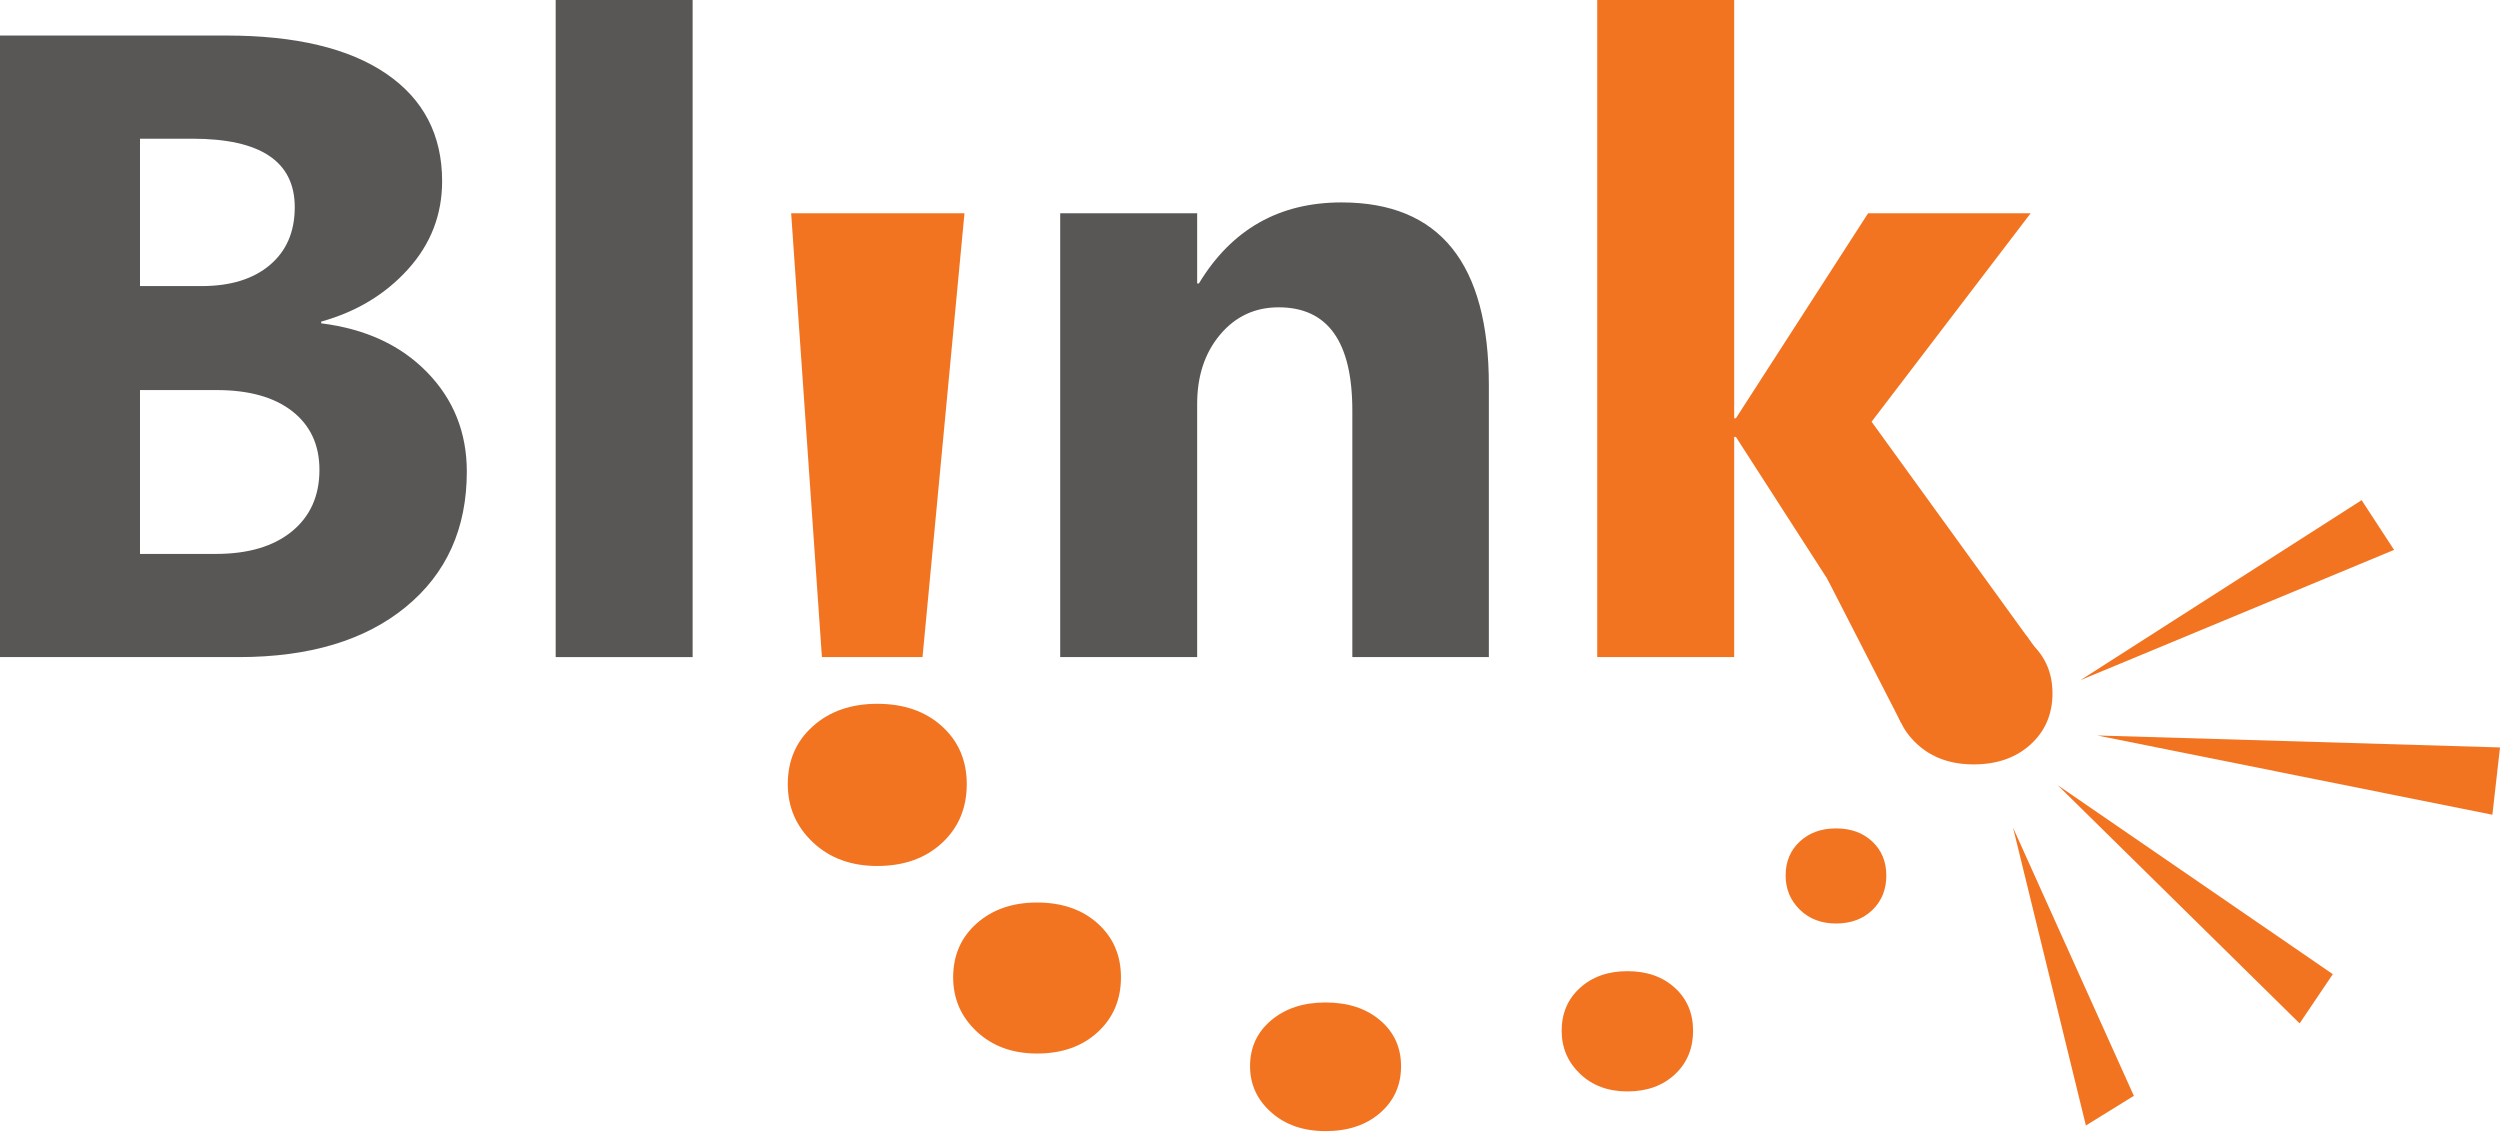
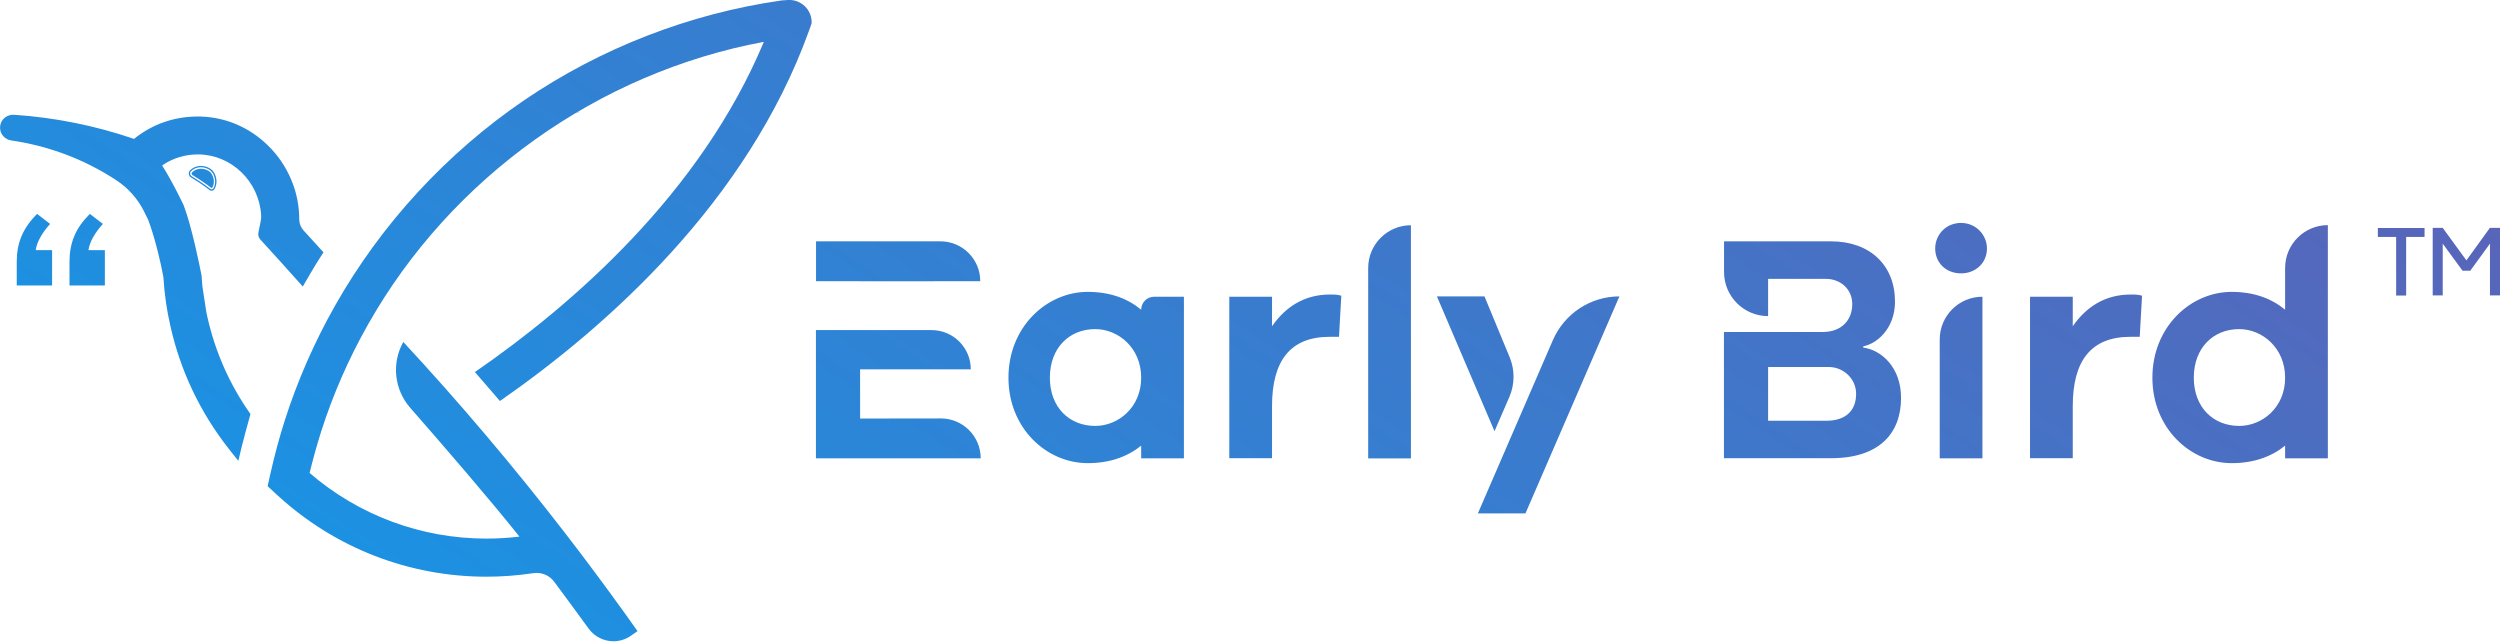
- <svg xmlns="http://www.w3.org/2000/svg" version="1.1" id="Layer_1" x="0px" y="0px" viewBox="0 0 1286.69 582.16" style="enable-background:new 0 0 1286.69 582.16;" xml:space="preserve">
+ <svg xmlns="http://www.w3.org/2000/svg" version="1.1" id="Layer_1" x="0px" y="0px" viewBox="0 0 2269.8 582.2" style="enable-background:new 0 0 2269.8 582.2;" xml:space="preserve">
  <style type="text/css">
- 	.st0{fill:#F27421;}
- 	.st1{fill:#595756;}
+ 	.st0{fill:url(#SVGID_1_);}
</style>
-   <g>
-     <polygon class="st0" points="1079.4,378.53 1286.69,384.69 1282.77,419.33  " />
-     <polyline class="st0" points="1183.56,526.72 1059.02,404.1 1200.64,501.38  " />
-     <polyline class="st0" points="1232.17,283.02 1070.77,350.05 1215.47,257.42  " />
-     <polyline class="st0" points="1073.56,579.27 1036.07,425.99 1098.24,563.99  " />
-     <path class="st1" d="M0,338.19V18.29h116.45c35.69,0,63.13,6.55,82.32,19.63c19.18,13.09,28.78,31.53,28.78,55.32   c0,17.25-5.84,32.35-17.51,45.29c-11.68,12.94-26.58,21.94-44.73,26.99v0.89c22.75,2.83,40.94,11.23,54.54,25.21   c13.61,13.98,20.41,31.01,20.41,51.09c0,29.3-10.48,52.54-31.45,69.71s-49.6,25.77-85.89,25.77H0z M72.05,71.39v75.85h31.68   c14.87,0,26.58-3.6,35.14-10.82c8.55-7.21,12.83-17.14,12.83-29.78c0-23.5-17.55-35.25-52.65-35.25H72.05z M72.05,200.77v84.32   h39.04c16.65,0,29.7-3.87,39.15-11.6c9.44-7.73,14.17-18.29,14.17-31.68c0-12.79-4.65-22.83-13.94-30.12   c-9.3-7.28-22.27-10.93-38.93-10.93H72.05z" />
-     <path class="st1" d="M356.48,338.19h-70.49V0h70.49V338.19z" />
-     <path class="st0" d="M451.51,445.7c-13.5,0-24.55-4.07-33.15-12.2c-8.6-8.13-12.91-18.11-12.91-29.92   c0-12.16,4.3-22.09,12.91-29.79c8.6-7.71,19.65-11.56,33.15-11.56c13.66,0,24.76,3.85,33.28,11.56   c8.52,7.71,12.78,17.64,12.78,29.79c0,12.33-4.26,22.43-12.78,30.31C476.27,441.76,465.18,445.7,451.51,445.7z" />
-     <path class="st0" d="M533.75,542.23c-12.65,0-23.01-3.79-31.08-11.36c-8.07-7.57-12.1-16.86-12.1-27.86   c0-11.32,4.03-20.57,12.1-27.74c8.07-7.17,18.42-10.76,31.08-10.76c12.81,0,23.21,3.59,31.2,10.76   c7.99,7.17,11.98,16.42,11.98,27.74c0,11.48-4,20.89-11.98,28.22C556.96,538.57,546.56,542.23,533.75,542.23z" />
-     <path class="st0" d="M682.23,582.16c-11.39,0-20.71-3.22-27.97-9.68c-7.26-6.45-10.89-14.36-10.89-23.73   c0-9.64,3.63-17.52,10.89-23.63s16.58-9.17,27.97-9.17c11.53,0,20.89,3.06,28.08,9.17c7.19,6.11,10.78,13.99,10.78,23.63   c0,9.78-3.6,17.79-10.78,24.04C703.12,579.04,693.76,582.16,682.23,582.16z" />
-     <path class="st0" d="M837.57,561.73c-9.91,0-18.03-3.01-24.34-9.05c-6.32-6.03-9.48-13.42-9.48-22.18c0-9.01,3.16-16.38,9.48-22.09   c6.32-5.71,14.43-8.57,24.34-8.57c10.04,0,18.18,2.86,24.44,8.57c6.26,5.71,9.38,13.08,9.38,22.09c0,9.14-3.13,16.63-9.38,22.47   C855.75,558.81,847.6,561.73,837.57,561.73z" />
-     <path class="st0" d="M944.93,475.3c-7.59,0-13.81-2.38-18.65-7.15c-4.84-4.77-7.26-10.62-7.26-17.54c0-7.13,2.42-12.95,7.26-17.47   c4.84-4.52,11.05-6.78,18.65-6.78c7.69,0,13.93,2.26,18.72,6.78c4.79,4.52,7.19,10.34,7.19,17.47c0,7.23-2.4,13.15-7.19,17.77   C958.86,472.99,952.62,475.3,944.93,475.3z" />
-     <path class="st0" d="M1015.75,393.42c-11.9,0-21.64-3.53-29.22-10.6c-7.58-7.06-11.38-15.73-11.38-25.99   c0-10.56,3.79-19.18,11.38-25.88s17.32-10.04,29.22-10.04c12.05,0,21.82,3.35,29.34,10.04c7.51,6.69,11.27,15.32,11.27,25.88   c0,10.71-3.76,19.48-11.27,26.32C1037.57,390,1027.79,393.42,1015.75,393.42z" />
-     <polygon class="st0" points="474.8,338.19 423.02,338.19 407.19,109.76 496.39,109.76  " />
-     <path class="st1" d="M766.28,338.19h-70.27V211.26c0-35.39-12.64-53.09-37.92-53.09c-12.2,0-22.23,4.68-30.12,14.05   c-7.88,9.37-11.82,21.27-11.82,35.69v130.28h-70.49V109.76h70.49v36.14h0.89c16.8-27.81,41.27-41.72,73.39-41.72   c50.56,0,75.85,31.38,75.85,94.14V338.19z" />
-     <path class="st0" d="M1050.93,338.19h-84.55l-72.95-113.32h-0.89v113.32h-70.49V0h70.49v215.27h0.89l68.04-105.52h83.66   l-81.87,107.3L1050.93,338.19z" />
-     <polygon class="st0" points="940.45,297.9 978.44,371.99 1050.03,337.95 1042.93,327.14  " />
-   </g>
+   <linearGradient id="SVGID_1_" gradientUnits="userSpaceOnUse" x1="1463.968" y1="820.828" x2="752.351" y2="-274.967" gradientTransform="matrix(1 0 0 -1 0 504.443)">
+     <stop offset="0" style="stop-color:#5865B9" />
+     <stop offset="1" style="stop-color:#1C91E2" />
+   </linearGradient>
+   <path class="st0" d="M1047.9,269.4c-6.5,0-11.8,5.3-11.8,11.8c-12.4-10.3-28.5-16.2-48.5-16.2c-37.3,0-72,31.8-72,77.9  s34.7,77.6,72,77.6c20,0,36.2-5.9,48.5-15.9v11.5h38.8V269.4L1047.9,269.4L1047.9,269.4z M994.4,386.7c-23.5,0-41.2-16.8-41.2-43.8  s17.6-44.1,41.2-44.1c20.9,0,41.7,17,41.7,44.1C1036.1,370,1015.2,386.7,994.4,386.7z M1217.8,268.5l-2.1,37.3h-8.5  c-35.9,0-52.3,22-52.3,62.9v47.3h-38.8V269.4h38.8v26.8c11.8-17,28.8-28.8,52.6-28.8C1211.3,267.4,1214.3,267.4,1217.8,268.5z   M1242.2,416.1V243.3c0-21.4,17.4-38.8,38.8-38.8l0,0v211.7H1242.2z M1804,225.6c0,12.9-10,22.6-23.5,22.6  c-13.8,0-23.5-9.7-23.5-22.6c0-12.4,9.7-23.2,23.5-23.2C1794,202.4,1804,213.3,1804,225.6z M1761.1,416.1V308.2  c0-21.4,17.4-38.8,38.8-38.8l0,0v146.7H1761.1z M1944.8,268.5l-2.1,37.3h-8.5c-35.9,0-52.3,22-52.3,62.9v47.3h-38.8V269.4h38.8v26.8  c11.8-17,28.8-28.8,52.6-28.8C1938.3,267.4,1941.3,267.4,1944.8,268.5z M2074.7,243.3v37.9c-12.4-10.3-28.5-16.2-48.5-16.2  c-37.3,0-72,31.8-72,77.9s34.7,77.6,72,77.6c20,0,36.2-5.9,48.5-15.9v11.5h38.8V204.4C2092.1,204.4,2074.7,221.8,2074.7,243.3z   M2033,386.7c-23.5,0-41.2-16.8-41.2-43.8s17.6-44.1,41.2-44.1c20.9,0,41.7,17,41.7,44.1C2074.8,370,2053.9,386.7,2033,386.7z   M2175.5,215.1h-16.6v-8.1h42.4v8.1h-16.7v53.2h-9.1V215.1z M2260.6,206.9h9.2v61.3h-9.1v-47l-17.9,24.6h-7l-18-24.6v47h-9.1v-61.3  h9.1l21.5,29.5L2260.6,206.9z M780.9,255.4L780.9,255.4l109.1-0.1l0,0c0-20-16.2-36.2-36.2-36.2H740.9v36.2H780.9z M780.9,380v-44.7  h100.5l0,0c0-19.6-15.9-35.6-35.6-35.6h-24.5h-40.5h-40v116.4h149.6l0,0c0-20-16.2-36.2-36.2-36.2L780.9,380L780.9,380z   M1691.7,315.6v-1.2c11.8-2.1,28.8-15.6,28.8-40.6c0-32.9-22.6-54.7-58.2-54.7h-97V247c0,22.1,17.9,40,40,40v-33.8h52.6  c12.9,0,23.8,9.1,23.8,22.9c0,15.3-10.6,25.3-26.5,25.3h-33.4h-16.6h-40v114.6h97.3c43.8,0,63.5-22.6,63.5-54.7  C1726.1,333.5,1707.9,317.6,1691.7,315.6z M1658.2,382h-52.9v-48.8h55c13.5,0,24.9,10.8,24.9,24.3  C1685.3,372.3,1676.2,382,1658.2,382z M526,101.3c-1.1,0.7-2.2,1.3-3.4,2c1.2-0.6,2.3-1.2,3.5-1.7C526.1,101.5,526,101.4,526,101.3z   M715.4,0l-5.9,0.4l-0.5,0.1c-83,11.9-163.5,43.2-232.8,90.3c-70.5,48-130,112.5-172,186.7c-18.7,33-34.1,68.1-45.7,104.4  c-4.9,15.4-9.2,31.2-12.7,47c-0.2,1-0.4,1.9-0.7,2.9l-2.1,9.6l7.2,6.7c0.7,0.6,1.4,1.3,2.2,2c51.8,47.4,118.9,73.5,189.2,73.5  c14.2,0,28.5-1.1,42.5-3.2c7.4-1.1,14.6,1.8,19,7.7c10.1,13.6,22.7,30.7,31.4,42.7c5.4,7.4,13.9,11.4,22.5,11.4  c5.6,0,11.2-1.7,16.1-5.2l5.7-4l-10-14.1c-18.1-25.2-36.8-50.4-55.6-74.7c-0.2-0.3-0.5-0.6-0.6-0.8l0,0  c-46.2-59.8-95.4-117.9-146.4-172.9c-0.1,0.1-0.1,0.2-0.2,0.3c-10.6,19.1-8,42.9,6.4,59.4c30.3,34.6,71.8,82.6,99.2,117  c-9.9,1.2-20,1.8-30,1.8c-59.1,0-115.9-21.1-160.5-59.6c3-12.4,6.5-24.9,10.3-37c10.8-34,25.2-66.9,42.8-97.9  C409.7,161,543.4,65.9,693.5,38c-57.3,137.4-173.6,238.6-262.3,299.8l22.7,26.3c97.8-68,224.5-180.9,280.5-335.9  c0.7-2,1.5-4.1,2.2-6.2l0.3-1l0,0C737.4,9.1,727.4-0.7,715.4,0z M186.5,168.2c1.5,1.1,3,2.2,4.4,3.3c0.9,0.7,2.3,0.4,2.9-0.6  c2-3.7,2.2-8.5-0.5-13.4c-0.9-1.5-2.2-2.8-3.7-3.7c-6.1-3.4-12.2-2.1-16.1,1.6c-1.4,1.3-1.1,3.6,0.5,4.6  C178.1,162.5,182.3,165.2,186.5,168.2z M192.1,173.2c-0.7,0-1.4-0.2-1.9-0.7c-1.4-1.1-2.9-2.2-4.4-3.3l0,0  c-4.1-2.9-8.2-5.7-12.4-8.1c-1.1-0.7-1.9-1.8-2-3.1s0.3-2.6,1.3-3.5c4.6-4.4,11.5-5.1,17.5-1.8c1.8,1,3.2,2.4,4.2,4.1  c2.7,4.8,2.9,10.1,0.5,14.6c-0.4,0.8-1.2,1.4-2.1,1.6C192.6,173.1,192.4,173.2,192.1,173.2z M187.3,167.2c1.5,1.1,3,2.2,4.4,3.3  c0.2,0.1,0.4,0.2,0.6,0.1c0.1,0,0.3-0.1,0.5-0.3c2-3.7,1.8-8.1-0.5-12.1c-0.8-1.4-1.9-2.5-3.2-3.2c-6.1-3.4-11.6-1.5-14.6,1.4  c-0.4,0.4-0.6,0.9-0.5,1.4c0.1,0.5,0.4,1,0.8,1.2C178.9,161.5,183.1,164.2,187.3,167.2L187.3,167.2z M47.3,227.1v32.1H15.2v-21.7  c0-8.4,1.4-16.1,4.3-23c2.9-7,7.6-13.7,14.2-20.3l11.8,9.1c-7.7,8.6-12,16.5-13.1,23.8H47.3z M95.2,227.1v32.1H63.1v-21.7  c0-8.4,1.4-16.1,4.3-23c2.8-7,7.6-13.7,14.2-20.3l11.8,9.1c-7.7,8.6-12,16.5-13.1,23.8H95.2z M212.3,413.3l4.1,5.1  c2.9-13.6,10.8-41.8,11-42.5c-18.7-26.4-31.8-55.9-39-87.6c-0.4-1.6-0.7-3.1-1-4.5l-3.6-23.5c-0.1-1.3-0.2-2.4-0.3-3.4l-0.1-1.6  c-0.1-1.4-0.2-2.8-0.3-4.2c0-0.4-0.1-0.8-0.1-1.1l-0.2-0.9c-1.4-7.2-8.7-43.4-15.9-62.3l-0.4-1l-4.4-8.9  c-4.6-9.1-9.5-18.1-14.9-26.7c9.7-6.7,21.1-10.1,33.1-10c30,0.4,55,24.6,56.8,55.2c0.1,1.7,0,3.5-0.4,5.3l-2.1,10.6  c-0.4,2.2,0.2,4.4,1.7,6.1l0,0c12.4,13.5,25.3,27.8,38.2,42.3l0.4,0.5c0.7-1.2,1.4-2.5,2.1-3.7c5.3-9.3,10.8-18.4,16.7-27.4  l-18.1-19.9c-2.5-2.7-3.9-6.3-3.9-9.9l0,0c0-12.7-2.5-25.1-7.6-36.9c-4.9-11.3-11.8-21.5-20.6-30.1c-17.7-17.5-40.9-26.9-65.4-26.5  c-20.9,0.3-40.4,7.3-56.4,20.3C86.6,114.1,50,106.7,12.8,104.2C6.7,103.8,1.1,108,0.2,114c-0.5,3.1,0.2,6.3,2.1,8.8s4.6,4.2,7.8,4.7  c34.3,5,66.4,17.1,95.3,36c10.9,7.1,19.8,17.1,25.5,28.7l3.7,7.5c5.9,15.5,11.7,40,13.8,52.1l0,0.5c0.9,14.7,3,29.4,6.3,43.7  c9.1,40.7,26.9,78.1,52.7,111.1L212.3,413.3z M1370.5,360.1l-13.6,31.4l-52.3-122.4h43.2l23,55.6  C1375.4,336.1,1375.3,348.8,1370.5,360.1z M1470.3,269.1l-85.3,197h-43.2l68.1-157.3C1420.4,284.7,1444.1,269.1,1470.3,269.1z" />
</svg>
